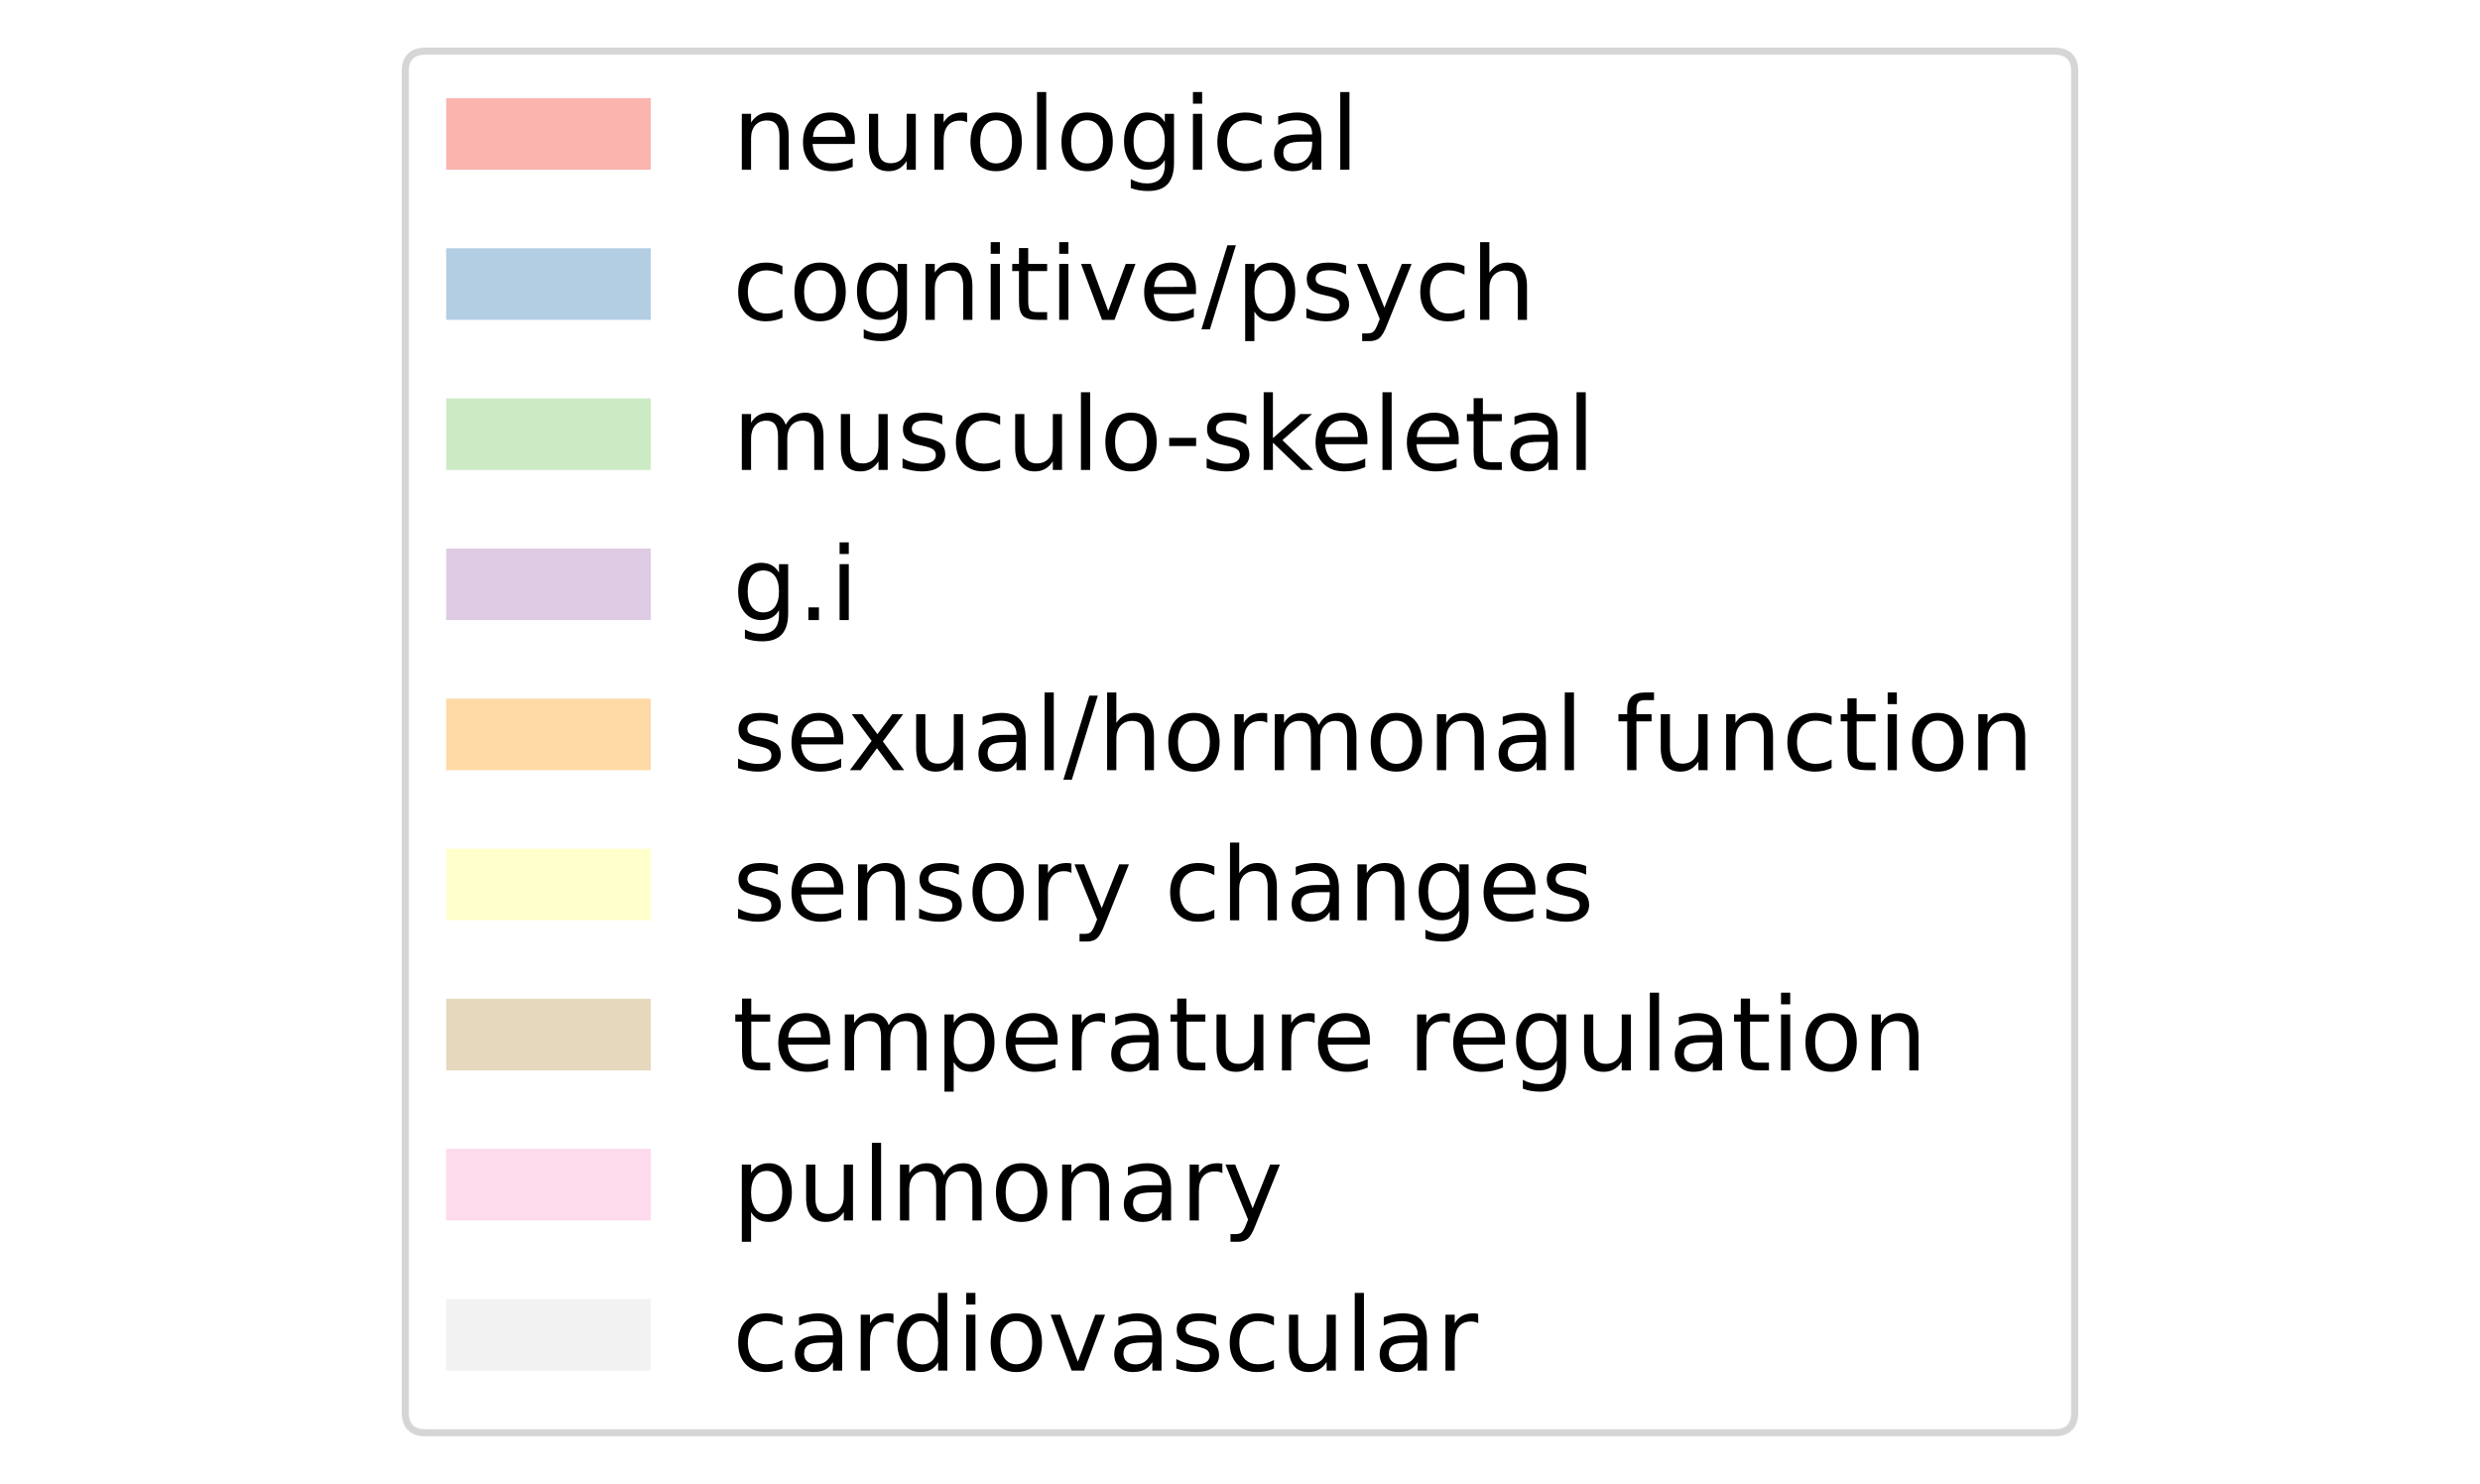
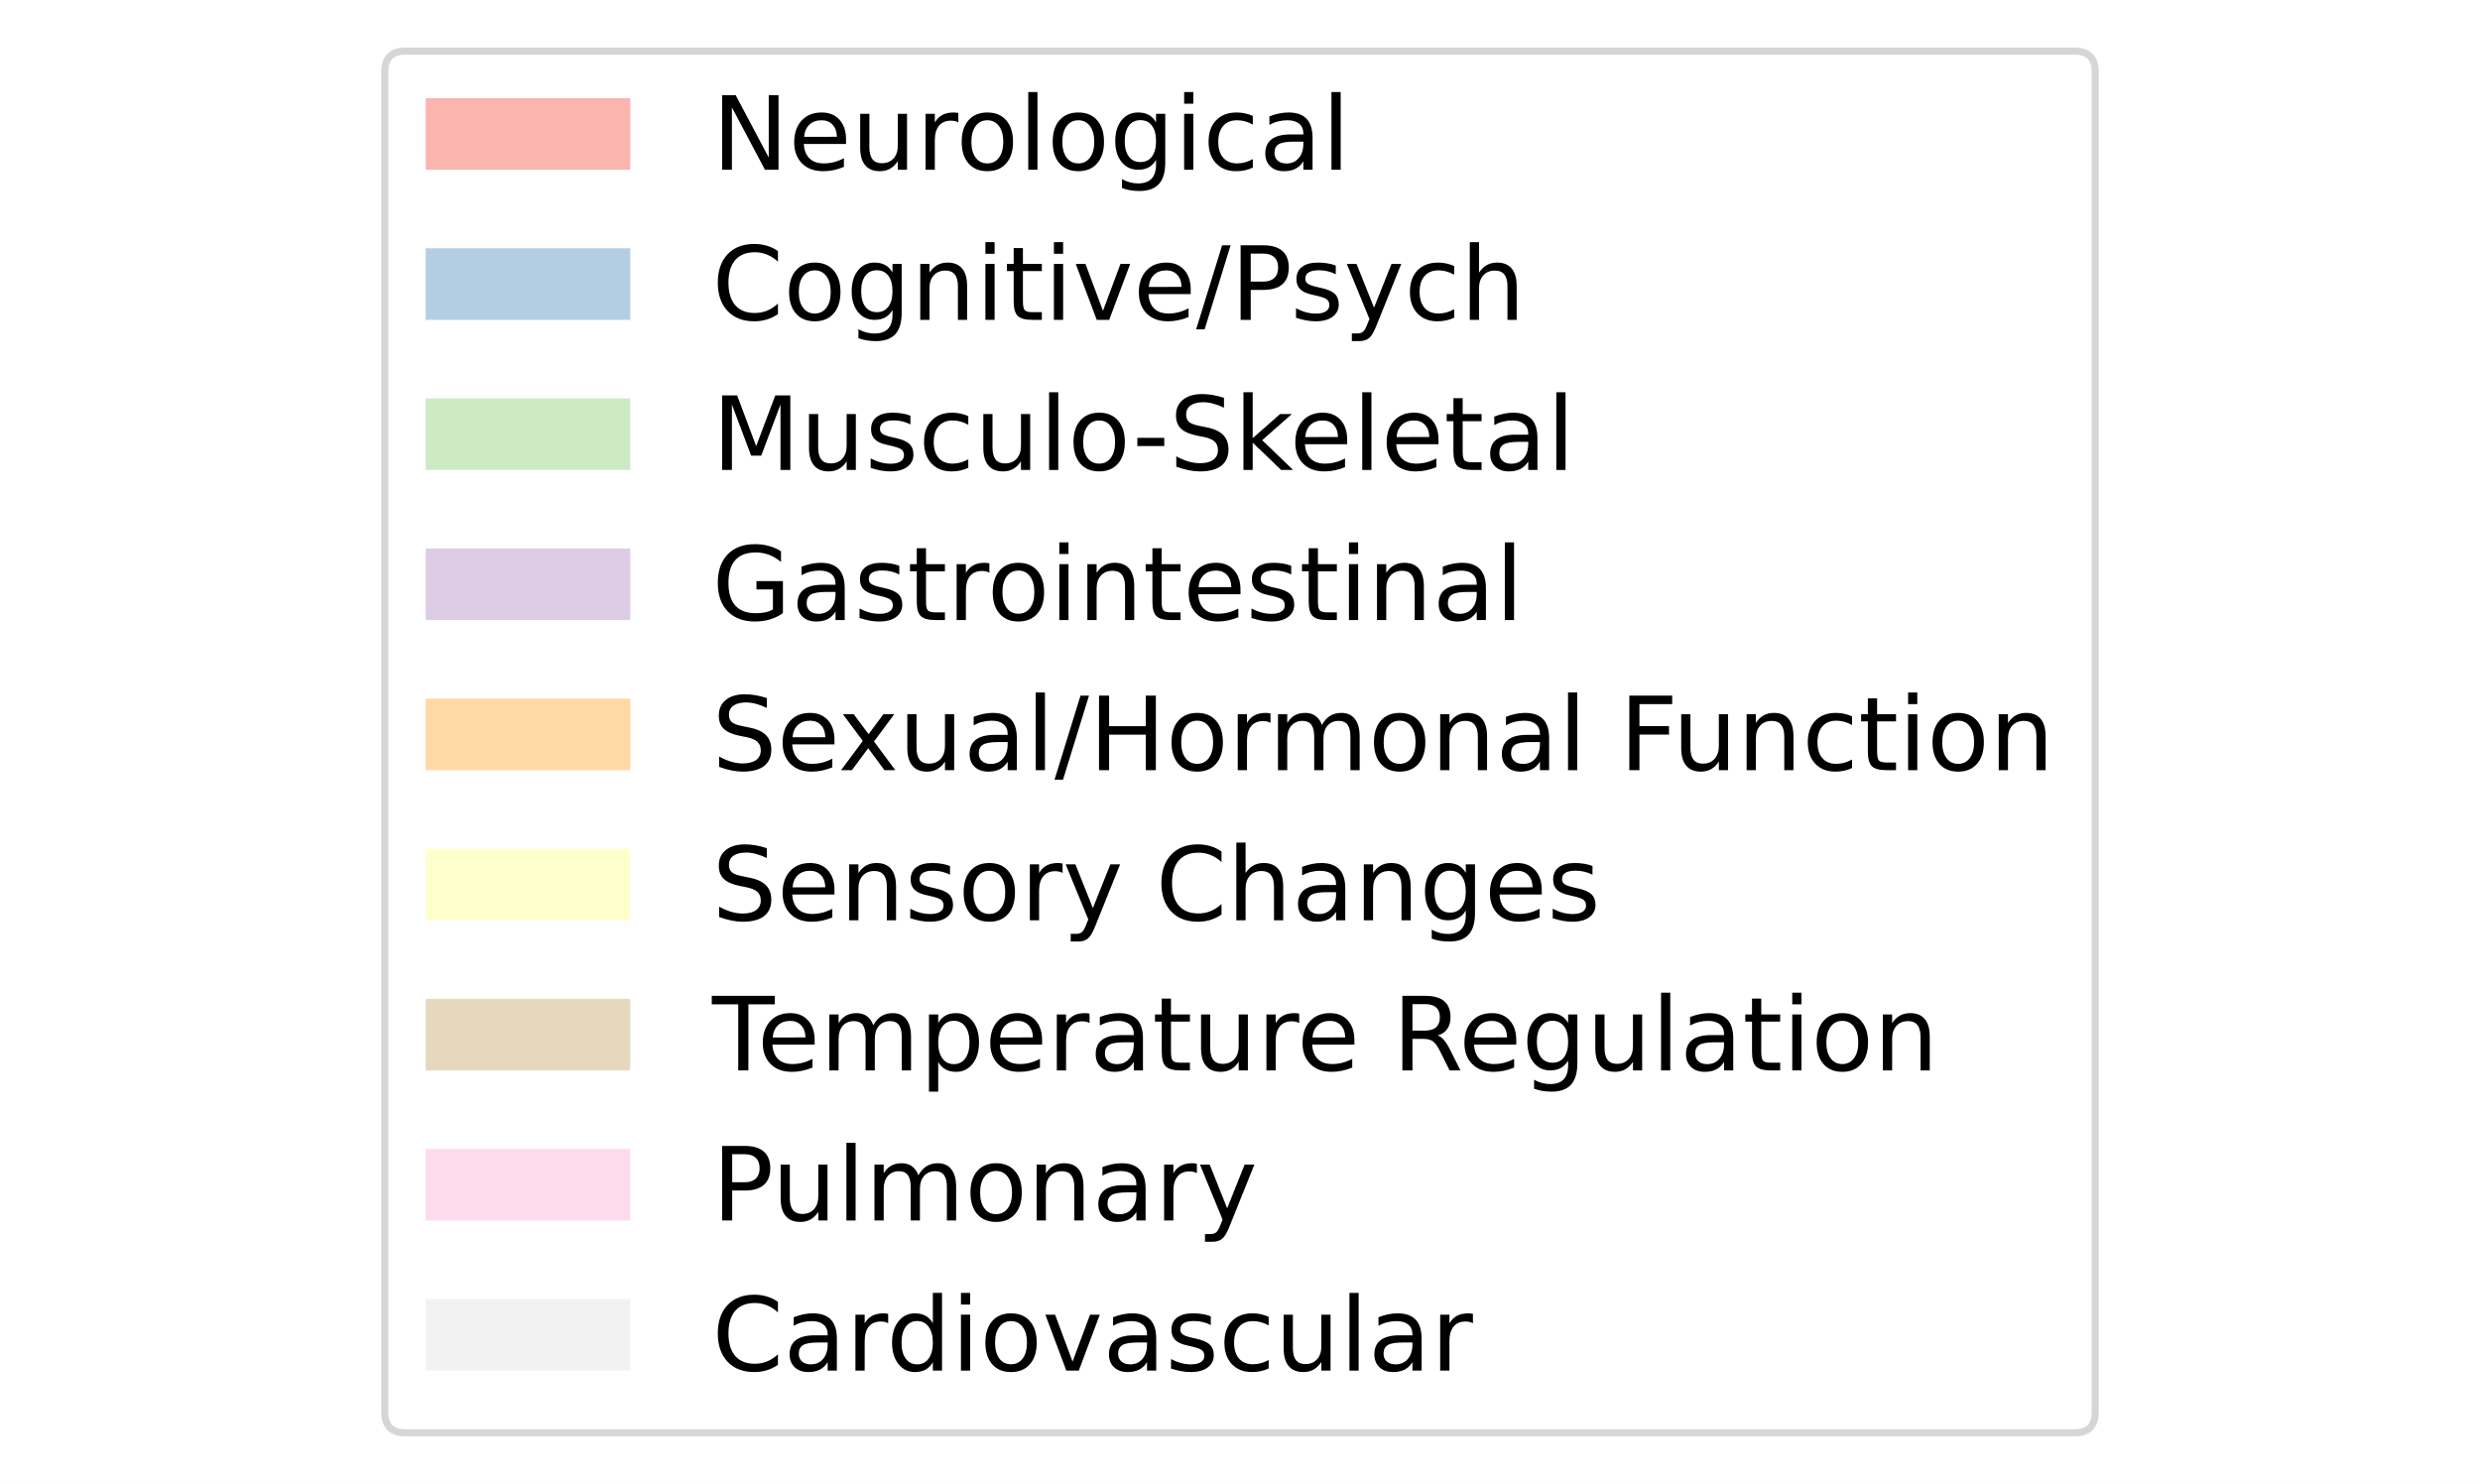
<svg xmlns="http://www.w3.org/2000/svg" xmlns:xlink="http://www.w3.org/1999/xlink" width="349.2pt" height="208.948pt" viewBox="0 0 349.2 208.948" version="1.1">
  <defs>
    <style type="text/css">*{stroke-linejoin: round; stroke-linecap: butt}</style>
  </defs>
  <g id="figure_1">
    <g id="patch_1">
      <path d="M 0 208.948  L 349.2 208.948  L 349.2 0  L 0 0  z " style="fill: #ffffff" />
    </g>
    <g id="axes_1">
      <g id="legend_1">
        <g id="patch_2">
-           <path d="M 59.947 201.749  L 289.253 201.749  Q 292.133 201.749 292.133 198.869  L 292.133 10.08  Q 292.133 7.2 289.253 7.2  L 59.947 7.2  Q 57.067 7.2 57.067 10.08  L 57.067 198.869  Q 57.067 201.749 59.947 201.749  z " style="fill: #ffffff; opacity: 0.8; stroke: #cccccc; stroke-linejoin: miter" />
+           <path d="M 57.065 201.749  L 292.135 201.749  Q 295.015 201.749 295.015 198.869  L 295.015 10.08  Q 295.015 7.2 292.135 7.2  L 57.065 7.2  Q 54.184 7.2 54.184 10.08  L 54.184 198.869  Q 54.184 201.749 57.065 201.749  z " style="fill: #ffffff; opacity: 0.8; stroke: #cccccc; stroke-linejoin: miter" />
        </g>
        <g id="patch_3">
-           <path d="M 62.827 23.902  L 91.627 23.902  L 91.627 13.822  L 62.827 13.822  z " style="fill: #fbb4ae" />
+           <path d="M 59.944 23.902  L 88.745 23.902  L 88.745 13.822  L 59.944 13.822  z " style="fill: #fbb4ae" />
        </g>
        <g id="text_1">
-           <g transform="translate(103.1467 23.90175) scale(0.144 -0.144)">
-             <defs>
-               <path id="DejaVuSans-6e" d="M 3513 2113  L 3513 0  L 2938 0  L 2938 2094  Q 2938 2591 2744 2837  Q 2550 3084 2163 3084  Q 1697 3084 1428 2787  Q 1159 2491 1159 1978  L 1159 0  L 581 0  L 581 3500  L 1159 3500  L 1159 2956  Q 1366 3272 1645 3428  Q 1925 3584 2291 3584  Q 2894 3584 3203 3211  Q 3513 2838 3513 2113  z " transform="scale(0.015625)" />
+           <g transform="translate(100.2645 23.90175) scale(0.144 -0.144)">
+             <defs>
+               <path id="DejaVuSans-4e" d="M 628 4666  L 1478 4666  L 3547 763  L 3547 4666  L 4159 4666  L 4159 0  L 3309 0  L 1241 3903  L 1241 0  L 628 0  L 628 4666  z " transform="scale(0.015625)" />
              <path id="DejaVuSans-65" d="M 3597 1894  L 3597 1613  L 953 1613  Q 991 1019 1311 708  Q 1631 397 2203 397  Q 2534 397 2845 478  Q 3156 559 3463 722  L 3463 178  Q 3153 47 2828 -22  Q 2503 -91 2169 -91  Q 1331 -91 842 396  Q 353 884 353 1716  Q 353 2575 817 3079  Q 1281 3584 2069 3584  Q 2775 3584 3186 3129  Q 3597 2675 3597 1894  z M 3022 2063  Q 3016 2534 2758 2815  Q 2500 3097 2075 3097  Q 1594 3097 1305 2825  Q 1016 2553 972 2059  L 3022 2063  z " transform="scale(0.015625)" />
              <path id="DejaVuSans-75" d="M 544 1381  L 544 3500  L 1119 3500  L 1119 1403  Q 1119 906 1312 657  Q 1506 409 1894 409  Q 2359 409 2629 706  Q 2900 1003 2900 1516  L 2900 3500  L 3475 3500  L 3475 0  L 2900 0  L 2900 538  Q 2691 219 2414 64  Q 2138 -91 1772 -91  Q 1169 -91 856 284  Q 544 659 544 1381  z M 1991 3584  L 1991 3584  z " transform="scale(0.015625)" />
              <path id="DejaVuSans-72" d="M 2631 2963  Q 2534 3019 2420 3045  Q 2306 3072 2169 3072  Q 1681 3072 1420 2755  Q 1159 2438 1159 1844  L 1159 0  L 581 0  L 581 3500  L 1159 3500  L 1159 2956  Q 1341 3275 1631 3429  Q 1922 3584 2338 3584  Q 2397 3584 2469 3576  Q 2541 3569 2628 3553  L 2631 2963  z " transform="scale(0.015625)" />
              <path id="DejaVuSans-6f" d="M 1959 3097  Q 1497 3097 1228 2736  Q 959 2375 959 1747  Q 959 1119 1226 758  Q 1494 397 1959 397  Q 2419 397 2687 759  Q 2956 1122 2956 1747  Q 2956 2369 2687 2733  Q 2419 3097 1959 3097  z M 1959 3584  Q 2709 3584 3137 3096  Q 3566 2609 3566 1747  Q 3566 888 3137 398  Q 2709 -91 1959 -91  Q 1206 -91 779 398  Q 353 888 353 1747  Q 353 2609 779 3096  Q 1206 3584 1959 3584  z " transform="scale(0.015625)" />
              <path id="DejaVuSans-6c" d="M 603 4863  L 1178 4863  L 1178 0  L 603 0  L 603 4863  z " transform="scale(0.015625)" />
              <path id="DejaVuSans-67" d="M 2906 1791  Q 2906 2416 2648 2759  Q 2391 3103 1925 3103  Q 1463 3103 1205 2759  Q 947 2416 947 1791  Q 947 1169 1205 825  Q 1463 481 1925 481  Q 2391 481 2648 825  Q 2906 1169 2906 1791  z M 3481 434  Q 3481 -459 3084 -895  Q 2688 -1331 1869 -1331  Q 1566 -1331 1297 -1286  Q 1028 -1241 775 -1147  L 775 -588  Q 1028 -725 1275 -790  Q 1522 -856 1778 -856  Q 2344 -856 2625 -561  Q 2906 -266 2906 331  L 2906 616  Q 2728 306 2450 153  Q 2172 0 1784 0  Q 1141 0 747 490  Q 353 981 353 1791  Q 353 2603 747 3093  Q 1141 3584 1784 3584  Q 2172 3584 2450 3431  Q 2728 3278 2906 2969  L 2906 3500  L 3481 3500  L 3481 434  z " transform="scale(0.015625)" />
              <path id="DejaVuSans-69" d="M 603 3500  L 1178 3500  L 1178 0  L 603 0  L 603 3500  z M 603 4863  L 1178 4863  L 1178 4134  L 603 4134  L 603 4863  z " transform="scale(0.015625)" />
              <path id="DejaVuSans-63" d="M 3122 3366  L 3122 2828  Q 2878 2963 2633 3030  Q 2388 3097 2138 3097  Q 1578 3097 1268 2742  Q 959 2388 959 1747  Q 959 1106 1268 751  Q 1578 397 2138 397  Q 2388 397 2633 464  Q 2878 531 3122 666  L 3122 134  Q 2881 22 2623 -34  Q 2366 -91 2075 -91  Q 1284 -91 818 406  Q 353 903 353 1747  Q 353 2603 823 3093  Q 1294 3584 2113 3584  Q 2378 3584 2631 3529  Q 2884 3475 3122 3366  z " transform="scale(0.015625)" />
              <path id="DejaVuSans-61" d="M 2194 1759  Q 1497 1759 1228 1600  Q 959 1441 959 1056  Q 959 750 1161 570  Q 1363 391 1709 391  Q 2188 391 2477 730  Q 2766 1069 2766 1631  L 2766 1759  L 2194 1759  z M 3341 1997  L 3341 0  L 2766 0  L 2766 531  Q 2569 213 2275 61  Q 1981 -91 1556 -91  Q 1019 -91 701 211  Q 384 513 384 1019  Q 384 1609 779 1909  Q 1175 2209 1959 2209  L 2766 2209  L 2766 2266  Q 2766 2663 2505 2880  Q 2244 3097 1772 3097  Q 1472 3097 1187 3025  Q 903 2953 641 2809  L 641 3341  Q 956 3463 1253 3523  Q 1550 3584 1831 3584  Q 2591 3584 2966 3190  Q 3341 2797 3341 1997  z " transform="scale(0.015625)" />
            </defs>
-             <use xlink:href="#DejaVuSans-6e" />
-             <use xlink:href="#DejaVuSans-65" x="63.379" />
-             <use xlink:href="#DejaVuSans-75" x="124.902" />
-             <use xlink:href="#DejaVuSans-72" x="188.281" />
-             <use xlink:href="#DejaVuSans-6f" x="227.145" />
-             <use xlink:href="#DejaVuSans-6c" x="288.326" />
-             <use xlink:href="#DejaVuSans-6f" x="316.109" />
-             <use xlink:href="#DejaVuSans-67" x="377.291" />
-             <use xlink:href="#DejaVuSans-69" x="440.768" />
-             <use xlink:href="#DejaVuSans-63" x="468.551" />
-             <use xlink:href="#DejaVuSans-61" x="523.531" />
-             <use xlink:href="#DejaVuSans-6c" x="584.811" />
+             <use xlink:href="#DejaVuSans-4e" />
+             <use xlink:href="#DejaVuSans-65" transform="translate(74.80469 0)" />
+             <use xlink:href="#DejaVuSans-75" transform="translate(136.3281 0)" />
+             <use xlink:href="#DejaVuSans-72" transform="translate(199.707 0)" />
+             <use xlink:href="#DejaVuSans-6f" transform="translate(238.5703 0)" />
+             <use xlink:href="#DejaVuSans-6c" transform="translate(299.752 0)" />
+             <use xlink:href="#DejaVuSans-6f" transform="translate(327.5352 0)" />
+             <use xlink:href="#DejaVuSans-67" transform="translate(388.7168 0)" />
+             <use xlink:href="#DejaVuSans-69" transform="translate(452.1934 0)" />
+             <use xlink:href="#DejaVuSans-63" transform="translate(479.9766 0)" />
+             <use xlink:href="#DejaVuSans-61" transform="translate(534.957 0)" />
+             <use xlink:href="#DejaVuSans-6c" transform="translate(596.2363 0)" />
          </g>
        </g>
        <g id="patch_4">
-           <path d="M 62.827 45.038  L 91.627 45.038  L 91.627 34.958  L 62.827 34.958  z " style="fill: #b3cde3" />
+           <path d="M 59.944 45.038  L 88.745 45.038  L 88.745 34.958  L 59.944 34.958  z " style="fill: #b3cde3" />
        </g>
        <g id="text_2">
-           <g transform="translate(103.1467 45.03825) scale(0.144 -0.144)">
-             <defs>
+           <g transform="translate(100.2645 45.03825) scale(0.144 -0.144)">
+             <defs>
+               <path id="DejaVuSans-43" d="M 4122 4306  L 4122 3641  Q 3803 3938 3442 4084  Q 3081 4231 2675 4231  Q 1875 4231 1450 3742  Q 1025 3253 1025 2328  Q 1025 1406 1450 917  Q 1875 428 2675 428  Q 3081 428 3442 575  Q 3803 722 4122 1019  L 4122 359  Q 3791 134 3420 21  Q 3050 -91 2638 -91  Q 1578 -91 968 557  Q 359 1206 359 2328  Q 359 3453 968 4101  Q 1578 4750 2638 4750  Q 3056 4750 3426 4639  Q 3797 4528 4122 4306  z " transform="scale(0.015625)" />
+               <path id="DejaVuSans-6e" d="M 3513 2113  L 3513 0  L 2938 0  L 2938 2094  Q 2938 2591 2744 2837  Q 2550 3084 2163 3084  Q 1697 3084 1428 2787  Q 1159 2491 1159 1978  L 1159 0  L 581 0  L 581 3500  L 1159 3500  L 1159 2956  Q 1366 3272 1645 3428  Q 1925 3584 2291 3584  Q 2894 3584 3203 3211  Q 3513 2838 3513 2113  z " transform="scale(0.015625)" />
              <path id="DejaVuSans-74" d="M 1172 4494  L 1172 3500  L 2356 3500  L 2356 3053  L 1172 3053  L 1172 1153  Q 1172 725 1289 603  Q 1406 481 1766 481  L 2356 481  L 2356 0  L 1766 0  Q 1100 0 847 248  Q 594 497 594 1153  L 594 3053  L 172 3053  L 172 3500  L 594 3500  L 594 4494  L 1172 4494  z " transform="scale(0.015625)" />
              <path id="DejaVuSans-76" d="M 191 3500  L 800 3500  L 1894 563  L 2988 3500  L 3597 3500  L 2284 0  L 1503 0  L 191 3500  z " transform="scale(0.015625)" />
              <path id="DejaVuSans-2f" d="M 1625 4666  L 2156 4666  L 531 -594  L 0 -594  L 1625 4666  z " transform="scale(0.015625)" />
-               <path id="DejaVuSans-70" d="M 1159 525  L 1159 -1331  L 581 -1331  L 581 3500  L 1159 3500  L 1159 2969  Q 1341 3281 1617 3432  Q 1894 3584 2278 3584  Q 2916 3584 3314 3078  Q 3713 2572 3713 1747  Q 3713 922 3314 415  Q 2916 -91 2278 -91  Q 1894 -91 1617 61  Q 1341 213 1159 525  z M 3116 1747  Q 3116 2381 2855 2742  Q 2594 3103 2138 3103  Q 1681 3103 1420 2742  Q 1159 2381 1159 1747  Q 1159 1113 1420 752  Q 1681 391 2138 391  Q 2594 391 2855 752  Q 3116 1113 3116 1747  z " transform="scale(0.015625)" />
+               <path id="DejaVuSans-50" d="M 1259 4147  L 1259 2394  L 2053 2394  Q 2494 2394 2734 2622  Q 2975 2850 2975 3272  Q 2975 3691 2734 3919  Q 2494 4147 2053 4147  L 1259 4147  z M 628 4666  L 2053 4666  Q 2838 4666 3239 4311  Q 3641 3956 3641 3272  Q 3641 2581 3239 2228  Q 2838 1875 2053 1875  L 1259 1875  L 1259 0  L 628 0  L 628 4666  z " transform="scale(0.015625)" />
              <path id="DejaVuSans-73" d="M 2834 3397  L 2834 2853  Q 2591 2978 2328 3040  Q 2066 3103 1784 3103  Q 1356 3103 1142 2972  Q 928 2841 928 2578  Q 928 2378 1081 2264  Q 1234 2150 1697 2047  L 1894 2003  Q 2506 1872 2764 1633  Q 3022 1394 3022 966  Q 3022 478 2636 193  Q 2250 -91 1575 -91  Q 1294 -91 989 -36  Q 684 19 347 128  L 347 722  Q 666 556 975 473  Q 1284 391 1588 391  Q 1994 391 2212 530  Q 2431 669 2431 922  Q 2431 1156 2273 1281  Q 2116 1406 1581 1522  L 1381 1569  Q 847 1681 609 1914  Q 372 2147 372 2553  Q 372 3047 722 3315  Q 1072 3584 1716 3584  Q 2034 3584 2315 3537  Q 2597 3491 2834 3397  z " transform="scale(0.015625)" />
              <path id="DejaVuSans-79" d="M 2059 -325  Q 1816 -950 1584 -1140  Q 1353 -1331 966 -1331  L 506 -1331  L 506 -850  L 844 -850  Q 1081 -850 1212 -737  Q 1344 -625 1503 -206  L 1606 56  L 191 3500  L 800 3500  L 1894 763  L 2988 3500  L 3597 3500  L 2059 -325  z " transform="scale(0.015625)" />
              <path id="DejaVuSans-68" d="M 3513 2113  L 3513 0  L 2938 0  L 2938 2094  Q 2938 2591 2744 2837  Q 2550 3084 2163 3084  Q 1697 3084 1428 2787  Q 1159 2491 1159 1978  L 1159 0  L 581 0  L 581 4863  L 1159 4863  L 1159 2956  Q 1366 3272 1645 3428  Q 1925 3584 2291 3584  Q 2894 3584 3203 3211  Q 3513 2838 3513 2113  z " transform="scale(0.015625)" />
            </defs>
-             <use xlink:href="#DejaVuSans-63" />
-             <use xlink:href="#DejaVuSans-6f" x="54.98" />
-             <use xlink:href="#DejaVuSans-67" x="116.162" />
-             <use xlink:href="#DejaVuSans-6e" x="179.639" />
-             <use xlink:href="#DejaVuSans-69" x="243.018" />
-             <use xlink:href="#DejaVuSans-74" x="270.801" />
-             <use xlink:href="#DejaVuSans-69" x="310.01" />
-             <use xlink:href="#DejaVuSans-76" x="337.793" />
-             <use xlink:href="#DejaVuSans-65" x="396.973" />
-             <use xlink:href="#DejaVuSans-2f" x="458.496" />
-             <use xlink:href="#DejaVuSans-70" x="492.188" />
-             <use xlink:href="#DejaVuSans-73" x="555.664" />
-             <use xlink:href="#DejaVuSans-79" x="607.764" />
-             <use xlink:href="#DejaVuSans-63" x="666.943" />
-             <use xlink:href="#DejaVuSans-68" x="721.924" />
+             <use xlink:href="#DejaVuSans-43" />
+             <use xlink:href="#DejaVuSans-6f" transform="translate(69.82422 0)" />
+             <use xlink:href="#DejaVuSans-67" transform="translate(131.0059 0)" />
+             <use xlink:href="#DejaVuSans-6e" transform="translate(194.4824 0)" />
+             <use xlink:href="#DejaVuSans-69" transform="translate(257.8613 0)" />
+             <use xlink:href="#DejaVuSans-74" transform="translate(285.6445 0)" />
+             <use xlink:href="#DejaVuSans-69" transform="translate(324.8535 0)" />
+             <use xlink:href="#DejaVuSans-76" transform="translate(352.6367 0)" />
+             <use xlink:href="#DejaVuSans-65" transform="translate(411.8164 0)" />
+             <use xlink:href="#DejaVuSans-2f" transform="translate(473.3398 0)" />
+             <use xlink:href="#DejaVuSans-50" transform="translate(507.0312 0)" />
+             <use xlink:href="#DejaVuSans-73" transform="translate(565.584 0)" />
+             <use xlink:href="#DejaVuSans-79" transform="translate(617.6836 0)" />
+             <use xlink:href="#DejaVuSans-63" transform="translate(676.8633 0)" />
+             <use xlink:href="#DejaVuSans-68" transform="translate(731.8438 0)" />
          </g>
        </g>
        <g id="patch_5">
-           <path d="M 62.827 66.175  L 91.627 66.175  L 91.627 56.095  L 62.827 56.095  z " style="fill: #ccebc5" />
+           <path d="M 59.944 66.175  L 88.745 66.175  L 88.745 56.095  L 59.944 56.095  z " style="fill: #ccebc5" />
        </g>
        <g id="text_3">
-           <g transform="translate(103.1467 66.17475) scale(0.144 -0.144)">
-             <defs>
+           <g transform="translate(100.2645 66.17475) scale(0.144 -0.144)">
+             <defs>
+               <path id="DejaVuSans-4d" d="M 628 4666  L 1569 4666  L 2759 1491  L 3956 4666  L 4897 4666  L 4897 0  L 4281 0  L 4281 4097  L 3078 897  L 2444 897  L 1241 4097  L 1241 0  L 628 0  L 628 4666  z " transform="scale(0.015625)" />
+               <path id="DejaVuSans-2d" d="M 313 2009  L 1997 2009  L 1997 1497  L 313 1497  L 313 2009  z " transform="scale(0.015625)" />
+               <path id="DejaVuSans-53" d="M 3425 4513  L 3425 3897  Q 3066 4069 2747 4153  Q 2428 4238 2131 4238  Q 1616 4238 1336 4038  Q 1056 3838 1056 3469  Q 1056 3159 1242 3001  Q 1428 2844 1947 2747  L 2328 2669  Q 3034 2534 3370 2195  Q 3706 1856 3706 1288  Q 3706 609 3251 259  Q 2797 -91 1919 -91  Q 1588 -91 1214 -16  Q 841 59 441 206  L 441 856  Q 825 641 1194 531  Q 1563 422 1919 422  Q 2459 422 2753 634  Q 3047 847 3047 1241  Q 3047 1584 2836 1778  Q 2625 1972 2144 2069  L 1759 2144  Q 1053 2284 737 2584  Q 422 2884 422 3419  Q 422 4038 858 4394  Q 1294 4750 2059 4750  Q 2388 4750 2728 4690  Q 3069 4631 3425 4513  z " transform="scale(0.015625)" />
+               <path id="DejaVuSans-6b" d="M 581 4863  L 1159 4863  L 1159 1991  L 2875 3500  L 3609 3500  L 1753 1863  L 3688 0  L 2938 0  L 1159 1709  L 1159 0  L 581 0  L 581 4863  z " transform="scale(0.015625)" />
+             </defs>
+             <use xlink:href="#DejaVuSans-4d" />
+             <use xlink:href="#DejaVuSans-75" transform="translate(86.2793 0)" />
+             <use xlink:href="#DejaVuSans-73" transform="translate(149.6582 0)" />
+             <use xlink:href="#DejaVuSans-63" transform="translate(201.7578 0)" />
+             <use xlink:href="#DejaVuSans-75" transform="translate(256.7383 0)" />
+             <use xlink:href="#DejaVuSans-6c" transform="translate(320.1172 0)" />
+             <use xlink:href="#DejaVuSans-6f" transform="translate(347.9004 0)" />
+             <use xlink:href="#DejaVuSans-2d" transform="translate(410.957 0)" />
+             <use xlink:href="#DejaVuSans-53" transform="translate(447.041 0)" />
+             <use xlink:href="#DejaVuSans-6b" transform="translate(510.5176 0)" />
+             <use xlink:href="#DejaVuSans-65" transform="translate(564.8027 0)" />
+             <use xlink:href="#DejaVuSans-6c" transform="translate(626.3262 0)" />
+             <use xlink:href="#DejaVuSans-65" transform="translate(654.1094 0)" />
+             <use xlink:href="#DejaVuSans-74" transform="translate(715.6328 0)" />
+             <use xlink:href="#DejaVuSans-61" transform="translate(754.8418 0)" />
+             <use xlink:href="#DejaVuSans-6c" transform="translate(816.1211 0)" />
+           </g>
+         </g>
+         <g id="patch_6">
+           <path d="M 59.944 87.311  L 88.745 87.311  L 88.745 77.231  L 59.944 77.231  z " style="fill: #decbe4" />
+         </g>
+         <g id="text_4">
+           <g transform="translate(100.2645 87.31125) scale(0.144 -0.144)">
+             <defs>
+               <path id="DejaVuSans-47" d="M 3809 666  L 3809 1919  L 2778 1919  L 2778 2438  L 4434 2438  L 4434 434  Q 4069 175 3628 42  Q 3188 -91 2688 -91  Q 1594 -91 976 548  Q 359 1188 359 2328  Q 359 3472 976 4111  Q 1594 4750 2688 4750  Q 3144 4750 3555 4637  Q 3966 4525 4313 4306  L 4313 3634  Q 3963 3931 3569 4081  Q 3175 4231 2741 4231  Q 1884 4231 1454 3753  Q 1025 3275 1025 2328  Q 1025 1384 1454 906  Q 1884 428 2741 428  Q 3075 428 3337 486  Q 3600 544 3809 666  z " transform="scale(0.015625)" />
+             </defs>
+             <use xlink:href="#DejaVuSans-47" />
+             <use xlink:href="#DejaVuSans-61" transform="translate(77.49023 0)" />
+             <use xlink:href="#DejaVuSans-73" transform="translate(138.7695 0)" />
+             <use xlink:href="#DejaVuSans-74" transform="translate(190.8691 0)" />
+             <use xlink:href="#DejaVuSans-72" transform="translate(230.0781 0)" />
+             <use xlink:href="#DejaVuSans-6f" transform="translate(268.9414 0)" />
+             <use xlink:href="#DejaVuSans-69" transform="translate(330.123 0)" />
+             <use xlink:href="#DejaVuSans-6e" transform="translate(357.9062 0)" />
+             <use xlink:href="#DejaVuSans-74" transform="translate(421.2852 0)" />
+             <use xlink:href="#DejaVuSans-65" transform="translate(460.4941 0)" />
+             <use xlink:href="#DejaVuSans-73" transform="translate(522.0176 0)" />
+             <use xlink:href="#DejaVuSans-74" transform="translate(574.1172 0)" />
+             <use xlink:href="#DejaVuSans-69" transform="translate(613.3262 0)" />
+             <use xlink:href="#DejaVuSans-6e" transform="translate(641.1094 0)" />
+             <use xlink:href="#DejaVuSans-61" transform="translate(704.4883 0)" />
+             <use xlink:href="#DejaVuSans-6c" transform="translate(765.7676 0)" />
+           </g>
+         </g>
+         <g id="patch_7">
+           <path d="M 59.944 108.448  L 88.745 108.448  L 88.745 98.368  L 59.944 98.368  z " style="fill: #fed9a6" />
+         </g>
+         <g id="text_5">
+           <g transform="translate(100.2645 108.4477) scale(0.144 -0.144)">
+             <defs>
+               <path id="DejaVuSans-78" d="M 3513 3500  L 2247 1797  L 3578 0  L 2900 0  L 1881 1375  L 863 0  L 184 0  L 1544 1831  L 300 3500  L 978 3500  L 1906 2253  L 2834 3500  L 3513 3500  z " transform="scale(0.015625)" />
+               <path id="DejaVuSans-48" d="M 628 4666  L 1259 4666  L 1259 2753  L 3553 2753  L 3553 4666  L 4184 4666  L 4184 0  L 3553 0  L 3553 2222  L 1259 2222  L 1259 0  L 628 0  L 628 4666  z " transform="scale(0.015625)" />
              <path id="DejaVuSans-6d" d="M 3328 2828  Q 3544 3216 3844 3400  Q 4144 3584 4550 3584  Q 5097 3584 5394 3201  Q 5691 2819 5691 2113  L 5691 0  L 5113 0  L 5113 2094  Q 5113 2597 4934 2840  Q 4756 3084 4391 3084  Q 3944 3084 3684 2787  Q 3425 2491 3425 1978  L 3425 0  L 2847 0  L 2847 2094  Q 2847 2600 2669 2842  Q 2491 3084 2119 3084  Q 1678 3084 1418 2786  Q 1159 2488 1159 1978  L 1159 0  L 581 0  L 581 3500  L 1159 3500  L 1159 2956  Q 1356 3278 1631 3431  Q 1906 3584 2284 3584  Q 2666 3584 2933 3390  Q 3200 3197 3328 2828  z " transform="scale(0.015625)" />
-               <path id="DejaVuSans-2d" d="M 313 2009  L 1997 2009  L 1997 1497  L 313 1497  L 313 2009  z " transform="scale(0.015625)" />
-               <path id="DejaVuSans-6b" d="M 581 4863  L 1159 4863  L 1159 1991  L 2875 3500  L 3609 3500  L 1753 1863  L 3688 0  L 2938 0  L 1159 1709  L 1159 0  L 581 0  L 581 4863  z " transform="scale(0.015625)" />
-             </defs>
-             <use xlink:href="#DejaVuSans-6d" />
-             <use xlink:href="#DejaVuSans-75" x="97.412" />
-             <use xlink:href="#DejaVuSans-73" x="160.791" />
-             <use xlink:href="#DejaVuSans-63" x="212.891" />
-             <use xlink:href="#DejaVuSans-75" x="267.871" />
-             <use xlink:href="#DejaVuSans-6c" x="331.25" />
-             <use xlink:href="#DejaVuSans-6f" x="359.033" />
-             <use xlink:href="#DejaVuSans-2d" x="422.09" />
-             <use xlink:href="#DejaVuSans-73" x="458.174" />
-             <use xlink:href="#DejaVuSans-6b" x="510.273" />
-             <use xlink:href="#DejaVuSans-65" x="564.559" />
-             <use xlink:href="#DejaVuSans-6c" x="626.082" />
-             <use xlink:href="#DejaVuSans-65" x="653.865" />
-             <use xlink:href="#DejaVuSans-74" x="715.389" />
-             <use xlink:href="#DejaVuSans-61" x="754.598" />
-             <use xlink:href="#DejaVuSans-6c" x="815.877" />
-           </g>
-         </g>
-         <g id="patch_6">
-           <path d="M 62.827 87.311  L 91.627 87.311  L 91.627 77.231  L 62.827 77.231  z " style="fill: #decbe4" />
-         </g>
-         <g id="text_4">
-           <g transform="translate(103.1467 87.31125) scale(0.144 -0.144)">
-             <defs>
-               <path id="DejaVuSans-2e" d="M 684 794  L 1344 794  L 1344 0  L 684 0  L 684 794  z " transform="scale(0.015625)" />
-             </defs>
-             <use xlink:href="#DejaVuSans-67" />
-             <use xlink:href="#DejaVuSans-2e" x="63.477" />
-             <use xlink:href="#DejaVuSans-69" x="95.264" />
-           </g>
-         </g>
-         <g id="patch_7">
-           <path d="M 62.827 108.448  L 91.627 108.448  L 91.627 98.368  L 62.827 98.368  z " style="fill: #fed9a6" />
-         </g>
-         <g id="text_5">
-           <g transform="translate(103.1467 108.4477) scale(0.144 -0.144)">
-             <defs>
-               <path id="DejaVuSans-78" d="M 3513 3500  L 2247 1797  L 3578 0  L 2900 0  L 1881 1375  L 863 0  L 184 0  L 1544 1831  L 300 3500  L 978 3500  L 1906 2253  L 2834 3500  L 3513 3500  z " transform="scale(0.015625)" />
              <path id="DejaVuSans-20" transform="scale(0.015625)" />
-               <path id="DejaVuSans-66" d="M 2375 4863  L 2375 4384  L 1825 4384  Q 1516 4384 1395 4259  Q 1275 4134 1275 3809  L 1275 3500  L 2222 3500  L 2222 3053  L 1275 3053  L 1275 0  L 697 0  L 697 3053  L 147 3053  L 147 3500  L 697 3500  L 697 3744  Q 697 4328 969 4595  Q 1241 4863 1831 4863  L 2375 4863  z " transform="scale(0.015625)" />
-             </defs>
-             <use xlink:href="#DejaVuSans-73" />
-             <use xlink:href="#DejaVuSans-65" x="52.1" />
-             <use xlink:href="#DejaVuSans-78" x="111.873" />
-             <use xlink:href="#DejaVuSans-75" x="171.053" />
-             <use xlink:href="#DejaVuSans-61" x="234.432" />
-             <use xlink:href="#DejaVuSans-6c" x="295.711" />
-             <use xlink:href="#DejaVuSans-2f" x="323.494" />
-             <use xlink:href="#DejaVuSans-68" x="357.186" />
-             <use xlink:href="#DejaVuSans-6f" x="420.564" />
-             <use xlink:href="#DejaVuSans-72" x="481.746" />
-             <use xlink:href="#DejaVuSans-6d" x="521.109" />
-             <use xlink:href="#DejaVuSans-6f" x="618.521" />
-             <use xlink:href="#DejaVuSans-6e" x="679.703" />
-             <use xlink:href="#DejaVuSans-61" x="743.082" />
-             <use xlink:href="#DejaVuSans-6c" x="804.361" />
-             <use xlink:href="#DejaVuSans-20" x="832.145" />
-             <use xlink:href="#DejaVuSans-66" x="863.932" />
-             <use xlink:href="#DejaVuSans-75" x="899.137" />
-             <use xlink:href="#DejaVuSans-6e" x="962.516" />
-             <use xlink:href="#DejaVuSans-63" x="1025.895" />
-             <use xlink:href="#DejaVuSans-74" x="1080.875" />
-             <use xlink:href="#DejaVuSans-69" x="1120.084" />
-             <use xlink:href="#DejaVuSans-6f" x="1147.867" />
-             <use xlink:href="#DejaVuSans-6e" x="1209.049" />
+               <path id="DejaVuSans-46" d="M 628 4666  L 3309 4666  L 3309 4134  L 1259 4134  L 1259 2759  L 3109 2759  L 3109 2228  L 1259 2228  L 1259 0  L 628 0  L 628 4666  z " transform="scale(0.015625)" />
+             </defs>
+             <use xlink:href="#DejaVuSans-53" />
+             <use xlink:href="#DejaVuSans-65" transform="translate(63.47656 0)" />
+             <use xlink:href="#DejaVuSans-78" transform="translate(123.25 0)" />
+             <use xlink:href="#DejaVuSans-75" transform="translate(182.4297 0)" />
+             <use xlink:href="#DejaVuSans-61" transform="translate(245.8086 0)" />
+             <use xlink:href="#DejaVuSans-6c" transform="translate(307.0879 0)" />
+             <use xlink:href="#DejaVuSans-2f" transform="translate(334.8711 0)" />
+             <use xlink:href="#DejaVuSans-48" transform="translate(368.5625 0)" />
+             <use xlink:href="#DejaVuSans-6f" transform="translate(443.7578 0)" />
+             <use xlink:href="#DejaVuSans-72" transform="translate(504.9395 0)" />
+             <use xlink:href="#DejaVuSans-6d" transform="translate(544.3027 0)" />
+             <use xlink:href="#DejaVuSans-6f" transform="translate(641.7148 0)" />
+             <use xlink:href="#DejaVuSans-6e" transform="translate(702.8965 0)" />
+             <use xlink:href="#DejaVuSans-61" transform="translate(766.2754 0)" />
+             <use xlink:href="#DejaVuSans-6c" transform="translate(827.5547 0)" />
+             <use xlink:href="#DejaVuSans-20" transform="translate(855.3379 0)" />
+             <use xlink:href="#DejaVuSans-46" transform="translate(887.125 0)" />
+             <use xlink:href="#DejaVuSans-75" transform="translate(939.1445 0)" />
+             <use xlink:href="#DejaVuSans-6e" transform="translate(1002.523 0)" />
+             <use xlink:href="#DejaVuSans-63" transform="translate(1065.902 0)" />
+             <use xlink:href="#DejaVuSans-74" transform="translate(1120.883 0)" />
+             <use xlink:href="#DejaVuSans-69" transform="translate(1160.092 0)" />
+             <use xlink:href="#DejaVuSans-6f" transform="translate(1187.875 0)" />
+             <use xlink:href="#DejaVuSans-6e" transform="translate(1249.057 0)" />
          </g>
        </g>
        <g id="patch_8">
-           <path d="M 62.827 129.584  L 91.627 129.584  L 91.627 119.504  L 62.827 119.504  z " style="fill: #ffffcc" />
+           <path d="M 59.944 129.584  L 88.745 129.584  L 88.745 119.504  L 59.944 119.504  z " style="fill: #ffffcc" />
        </g>
        <g id="text_6">
-           <g transform="translate(103.1467 129.5842) scale(0.144 -0.144)">
-             <use xlink:href="#DejaVuSans-73" />
-             <use xlink:href="#DejaVuSans-65" x="52.1" />
-             <use xlink:href="#DejaVuSans-6e" x="113.623" />
-             <use xlink:href="#DejaVuSans-73" x="177.002" />
-             <use xlink:href="#DejaVuSans-6f" x="229.102" />
-             <use xlink:href="#DejaVuSans-72" x="290.283" />
-             <use xlink:href="#DejaVuSans-79" x="331.396" />
-             <use xlink:href="#DejaVuSans-20" x="390.576" />
-             <use xlink:href="#DejaVuSans-63" x="422.363" />
-             <use xlink:href="#DejaVuSans-68" x="477.344" />
-             <use xlink:href="#DejaVuSans-61" x="540.723" />
-             <use xlink:href="#DejaVuSans-6e" x="602.002" />
-             <use xlink:href="#DejaVuSans-67" x="665.381" />
-             <use xlink:href="#DejaVuSans-65" x="728.857" />
-             <use xlink:href="#DejaVuSans-73" x="790.381" />
+           <g transform="translate(100.2645 129.5842) scale(0.144 -0.144)">
+             <use xlink:href="#DejaVuSans-53" />
+             <use xlink:href="#DejaVuSans-65" transform="translate(63.47656 0)" />
+             <use xlink:href="#DejaVuSans-6e" transform="translate(125 0)" />
+             <use xlink:href="#DejaVuSans-73" transform="translate(188.3789 0)" />
+             <use xlink:href="#DejaVuSans-6f" transform="translate(240.4785 0)" />
+             <use xlink:href="#DejaVuSans-72" transform="translate(301.6602 0)" />
+             <use xlink:href="#DejaVuSans-79" transform="translate(342.7734 0)" />
+             <use xlink:href="#DejaVuSans-20" transform="translate(401.9531 0)" />
+             <use xlink:href="#DejaVuSans-43" transform="translate(433.7402 0)" />
+             <use xlink:href="#DejaVuSans-68" transform="translate(503.5645 0)" />
+             <use xlink:href="#DejaVuSans-61" transform="translate(566.9434 0)" />
+             <use xlink:href="#DejaVuSans-6e" transform="translate(628.2227 0)" />
+             <use xlink:href="#DejaVuSans-67" transform="translate(691.6016 0)" />
+             <use xlink:href="#DejaVuSans-65" transform="translate(755.0781 0)" />
+             <use xlink:href="#DejaVuSans-73" transform="translate(816.6016 0)" />
          </g>
        </g>
        <g id="patch_9">
-           <path d="M 62.827 150.721  L 91.627 150.721  L 91.627 140.641  L 62.827 140.641  z " style="fill: #e5d8bd" />
+           <path d="M 59.944 150.721  L 88.745 150.721  L 88.745 140.641  L 59.944 140.641  z " style="fill: #e5d8bd" />
        </g>
        <g id="text_7">
-           <g transform="translate(103.1467 150.7208) scale(0.144 -0.144)">
-             <use xlink:href="#DejaVuSans-74" />
-             <use xlink:href="#DejaVuSans-65" x="39.209" />
-             <use xlink:href="#DejaVuSans-6d" x="100.732" />
-             <use xlink:href="#DejaVuSans-70" x="198.145" />
-             <use xlink:href="#DejaVuSans-65" x="261.621" />
-             <use xlink:href="#DejaVuSans-72" x="323.145" />
-             <use xlink:href="#DejaVuSans-61" x="364.258" />
-             <use xlink:href="#DejaVuSans-74" x="425.537" />
-             <use xlink:href="#DejaVuSans-75" x="464.746" />
-             <use xlink:href="#DejaVuSans-72" x="528.125" />
-             <use xlink:href="#DejaVuSans-65" x="566.988" />
-             <use xlink:href="#DejaVuSans-20" x="628.512" />
-             <use xlink:href="#DejaVuSans-72" x="660.299" />
-             <use xlink:href="#DejaVuSans-65" x="699.162" />
-             <use xlink:href="#DejaVuSans-67" x="760.686" />
-             <use xlink:href="#DejaVuSans-75" x="824.162" />
-             <use xlink:href="#DejaVuSans-6c" x="887.541" />
-             <use xlink:href="#DejaVuSans-61" x="915.324" />
-             <use xlink:href="#DejaVuSans-74" x="976.604" />
-             <use xlink:href="#DejaVuSans-69" x="1015.812" />
-             <use xlink:href="#DejaVuSans-6f" x="1043.596" />
-             <use xlink:href="#DejaVuSans-6e" x="1104.777" />
+           <g transform="translate(100.2645 150.7208) scale(0.144 -0.144)">
+             <defs>
+               <path id="DejaVuSans-54" d="M -19 4666  L 3928 4666  L 3928 4134  L 2272 4134  L 2272 0  L 1638 0  L 1638 4134  L -19 4134  L -19 4666  z " transform="scale(0.015625)" />
+               <path id="DejaVuSans-70" d="M 1159 525  L 1159 -1331  L 581 -1331  L 581 3500  L 1159 3500  L 1159 2969  Q 1341 3281 1617 3432  Q 1894 3584 2278 3584  Q 2916 3584 3314 3078  Q 3713 2572 3713 1747  Q 3713 922 3314 415  Q 2916 -91 2278 -91  Q 1894 -91 1617 61  Q 1341 213 1159 525  z M 3116 1747  Q 3116 2381 2855 2742  Q 2594 3103 2138 3103  Q 1681 3103 1420 2742  Q 1159 2381 1159 1747  Q 1159 1113 1420 752  Q 1681 391 2138 391  Q 2594 391 2855 752  Q 3116 1113 3116 1747  z " transform="scale(0.015625)" />
+               <path id="DejaVuSans-52" d="M 2841 2188  Q 3044 2119 3236 1894  Q 3428 1669 3622 1275  L 4263 0  L 3584 0  L 2988 1197  Q 2756 1666 2539 1819  Q 2322 1972 1947 1972  L 1259 1972  L 1259 0  L 628 0  L 628 4666  L 2053 4666  Q 2853 4666 3247 4331  Q 3641 3997 3641 3322  Q 3641 2881 3436 2590  Q 3231 2300 2841 2188  z M 1259 4147  L 1259 2491  L 2053 2491  Q 2509 2491 2742 2702  Q 2975 2913 2975 3322  Q 2975 3731 2742 3939  Q 2509 4147 2053 4147  L 1259 4147  z " transform="scale(0.015625)" />
+             </defs>
+             <use xlink:href="#DejaVuSans-54" />
+             <use xlink:href="#DejaVuSans-65" transform="translate(44.08398 0)" />
+             <use xlink:href="#DejaVuSans-6d" transform="translate(105.6074 0)" />
+             <use xlink:href="#DejaVuSans-70" transform="translate(203.0195 0)" />
+             <use xlink:href="#DejaVuSans-65" transform="translate(266.4961 0)" />
+             <use xlink:href="#DejaVuSans-72" transform="translate(328.0195 0)" />
+             <use xlink:href="#DejaVuSans-61" transform="translate(369.1328 0)" />
+             <use xlink:href="#DejaVuSans-74" transform="translate(430.4121 0)" />
+             <use xlink:href="#DejaVuSans-75" transform="translate(469.6211 0)" />
+             <use xlink:href="#DejaVuSans-72" transform="translate(533 0)" />
+             <use xlink:href="#DejaVuSans-65" transform="translate(571.8633 0)" />
+             <use xlink:href="#DejaVuSans-20" transform="translate(633.3867 0)" />
+             <use xlink:href="#DejaVuSans-52" transform="translate(665.1738 0)" />
+             <use xlink:href="#DejaVuSans-65" transform="translate(730.1562 0)" />
+             <use xlink:href="#DejaVuSans-67" transform="translate(791.6797 0)" />
+             <use xlink:href="#DejaVuSans-75" transform="translate(855.1562 0)" />
+             <use xlink:href="#DejaVuSans-6c" transform="translate(918.5352 0)" />
+             <use xlink:href="#DejaVuSans-61" transform="translate(946.3184 0)" />
+             <use xlink:href="#DejaVuSans-74" transform="translate(1007.598 0)" />
+             <use xlink:href="#DejaVuSans-69" transform="translate(1046.807 0)" />
+             <use xlink:href="#DejaVuSans-6f" transform="translate(1074.59 0)" />
+             <use xlink:href="#DejaVuSans-6e" transform="translate(1135.771 0)" />
          </g>
        </g>
        <g id="patch_10">
-           <path d="M 62.827 171.857  L 91.627 171.857  L 91.627 161.777  L 62.827 161.777  z " style="fill: #fddaec" />
+           <path d="M 59.944 171.857  L 88.745 171.857  L 88.745 161.777  L 59.944 161.777  z " style="fill: #fddaec" />
        </g>
        <g id="text_8">
-           <g transform="translate(103.1467 171.8572) scale(0.144 -0.144)">
-             <use xlink:href="#DejaVuSans-70" />
-             <use xlink:href="#DejaVuSans-75" x="63.477" />
-             <use xlink:href="#DejaVuSans-6c" x="126.855" />
-             <use xlink:href="#DejaVuSans-6d" x="154.639" />
-             <use xlink:href="#DejaVuSans-6f" x="252.051" />
-             <use xlink:href="#DejaVuSans-6e" x="313.232" />
-             <use xlink:href="#DejaVuSans-61" x="376.611" />
-             <use xlink:href="#DejaVuSans-72" x="437.891" />
-             <use xlink:href="#DejaVuSans-79" x="479.004" />
+           <g transform="translate(100.2645 171.8572) scale(0.144 -0.144)">
+             <use xlink:href="#DejaVuSans-50" />
+             <use xlink:href="#DejaVuSans-75" transform="translate(58.55273 0)" />
+             <use xlink:href="#DejaVuSans-6c" transform="translate(121.9316 0)" />
+             <use xlink:href="#DejaVuSans-6d" transform="translate(149.7148 0)" />
+             <use xlink:href="#DejaVuSans-6f" transform="translate(247.127 0)" />
+             <use xlink:href="#DejaVuSans-6e" transform="translate(308.3086 0)" />
+             <use xlink:href="#DejaVuSans-61" transform="translate(371.6875 0)" />
+             <use xlink:href="#DejaVuSans-72" transform="translate(432.9668 0)" />
+             <use xlink:href="#DejaVuSans-79" transform="translate(474.0801 0)" />
          </g>
        </g>
        <g id="patch_11">
-           <path d="M 62.827 192.994  L 91.627 192.994  L 91.627 182.914  L 62.827 182.914  z " style="fill: #f2f2f2" />
+           <path d="M 59.944 192.994  L 88.745 192.994  L 88.745 182.914  L 59.944 182.914  z " style="fill: #f2f2f2" />
        </g>
        <g id="text_9">
-           <g transform="translate(103.1467 192.9938) scale(0.144 -0.144)">
+           <g transform="translate(100.2645 192.9938) scale(0.144 -0.144)">
            <defs>
              <path id="DejaVuSans-64" d="M 2906 2969  L 2906 4863  L 3481 4863  L 3481 0  L 2906 0  L 2906 525  Q 2725 213 2448 61  Q 2172 -91 1784 -91  Q 1150 -91 751 415  Q 353 922 353 1747  Q 353 2572 751 3078  Q 1150 3584 1784 3584  Q 2172 3584 2448 3432  Q 2725 3281 2906 2969  z M 947 1747  Q 947 1113 1208 752  Q 1469 391 1925 391  Q 2381 391 2643 752  Q 2906 1113 2906 1747  Q 2906 2381 2643 2742  Q 2381 3103 1925 3103  Q 1469 3103 1208 2742  Q 947 2381 947 1747  z " transform="scale(0.015625)" />
            </defs>
-             <use xlink:href="#DejaVuSans-63" />
-             <use xlink:href="#DejaVuSans-61" x="54.98" />
-             <use xlink:href="#DejaVuSans-72" x="116.26" />
-             <use xlink:href="#DejaVuSans-64" x="155.623" />
-             <use xlink:href="#DejaVuSans-69" x="219.1" />
-             <use xlink:href="#DejaVuSans-6f" x="246.883" />
-             <use xlink:href="#DejaVuSans-76" x="308.064" />
-             <use xlink:href="#DejaVuSans-61" x="367.244" />
-             <use xlink:href="#DejaVuSans-73" x="428.523" />
-             <use xlink:href="#DejaVuSans-63" x="480.623" />
-             <use xlink:href="#DejaVuSans-75" x="535.604" />
-             <use xlink:href="#DejaVuSans-6c" x="598.982" />
-             <use xlink:href="#DejaVuSans-61" x="626.766" />
-             <use xlink:href="#DejaVuSans-72" x="688.045" />
+             <use xlink:href="#DejaVuSans-43" />
+             <use xlink:href="#DejaVuSans-61" transform="translate(69.82422 0)" />
+             <use xlink:href="#DejaVuSans-72" transform="translate(131.1035 0)" />
+             <use xlink:href="#DejaVuSans-64" transform="translate(170.4668 0)" />
+             <use xlink:href="#DejaVuSans-69" transform="translate(233.9434 0)" />
+             <use xlink:href="#DejaVuSans-6f" transform="translate(261.7266 0)" />
+             <use xlink:href="#DejaVuSans-76" transform="translate(322.9082 0)" />
+             <use xlink:href="#DejaVuSans-61" transform="translate(382.0879 0)" />
+             <use xlink:href="#DejaVuSans-73" transform="translate(443.3672 0)" />
+             <use xlink:href="#DejaVuSans-63" transform="translate(495.4668 0)" />
+             <use xlink:href="#DejaVuSans-75" transform="translate(550.4473 0)" />
+             <use xlink:href="#DejaVuSans-6c" transform="translate(613.8262 0)" />
+             <use xlink:href="#DejaVuSans-61" transform="translate(641.6094 0)" />
+             <use xlink:href="#DejaVuSans-72" transform="translate(702.8887 0)" />
          </g>
        </g>
      </g>
    </g>
  </g>
</svg>
